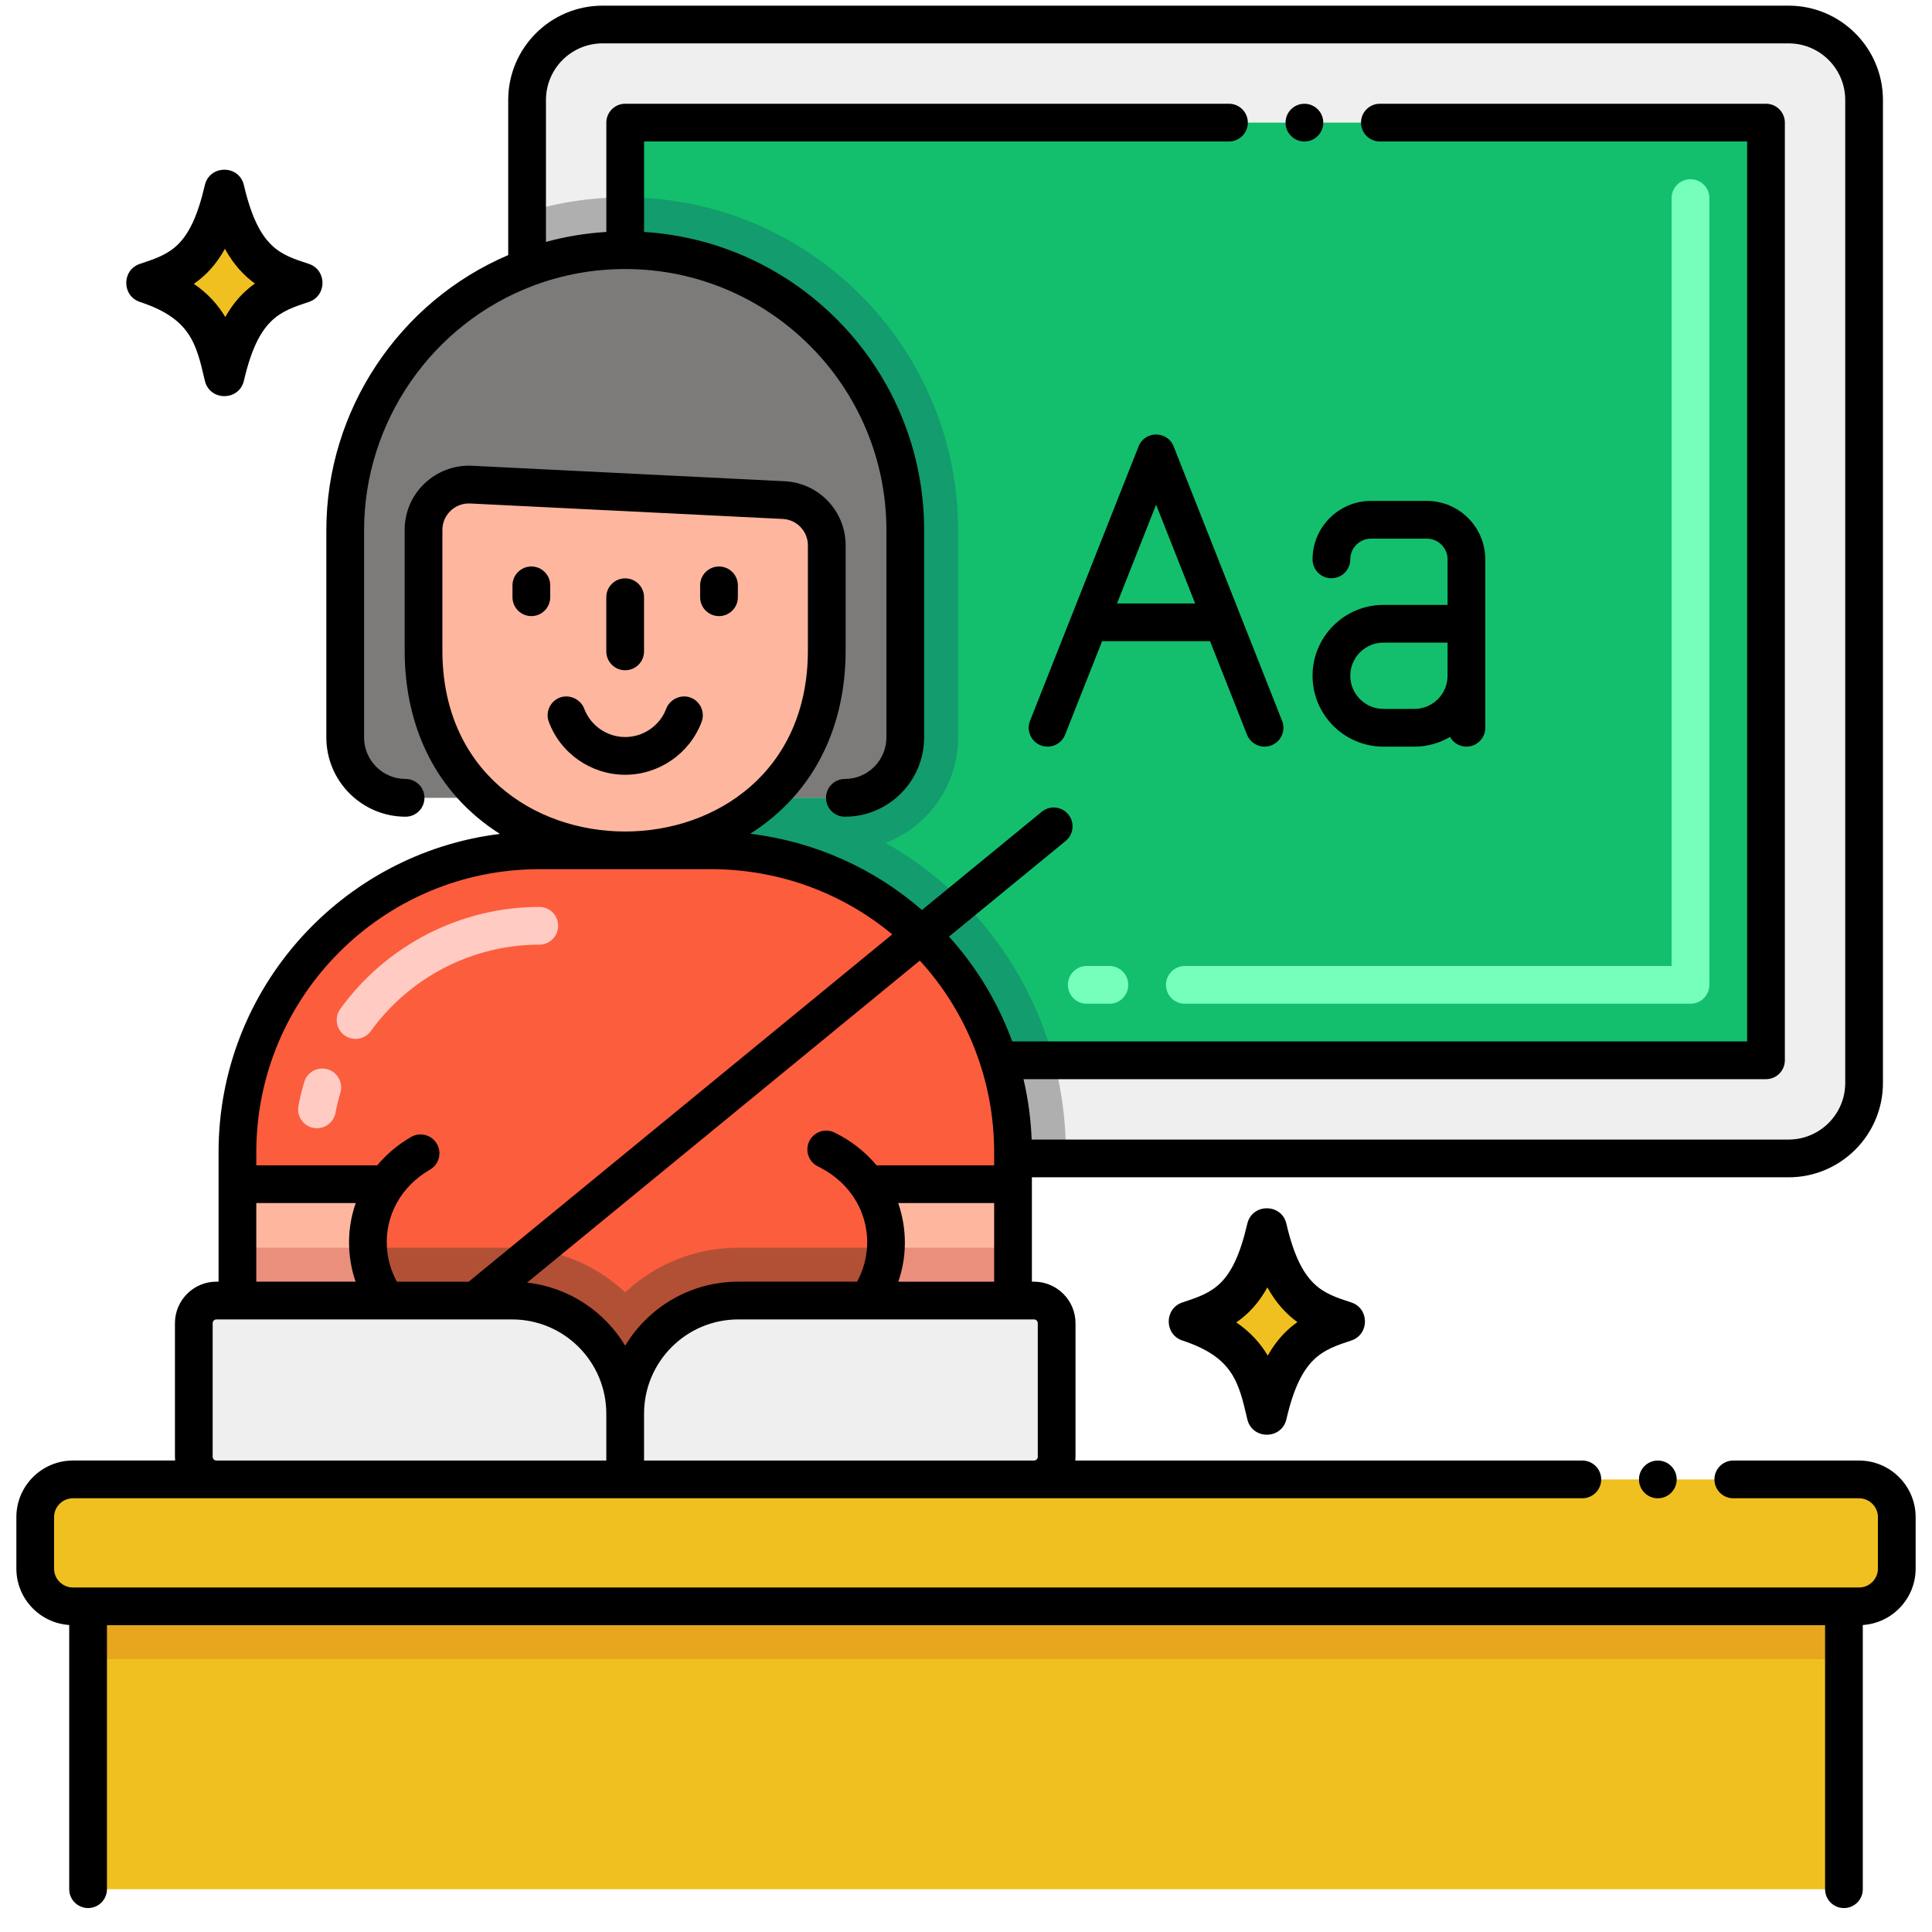
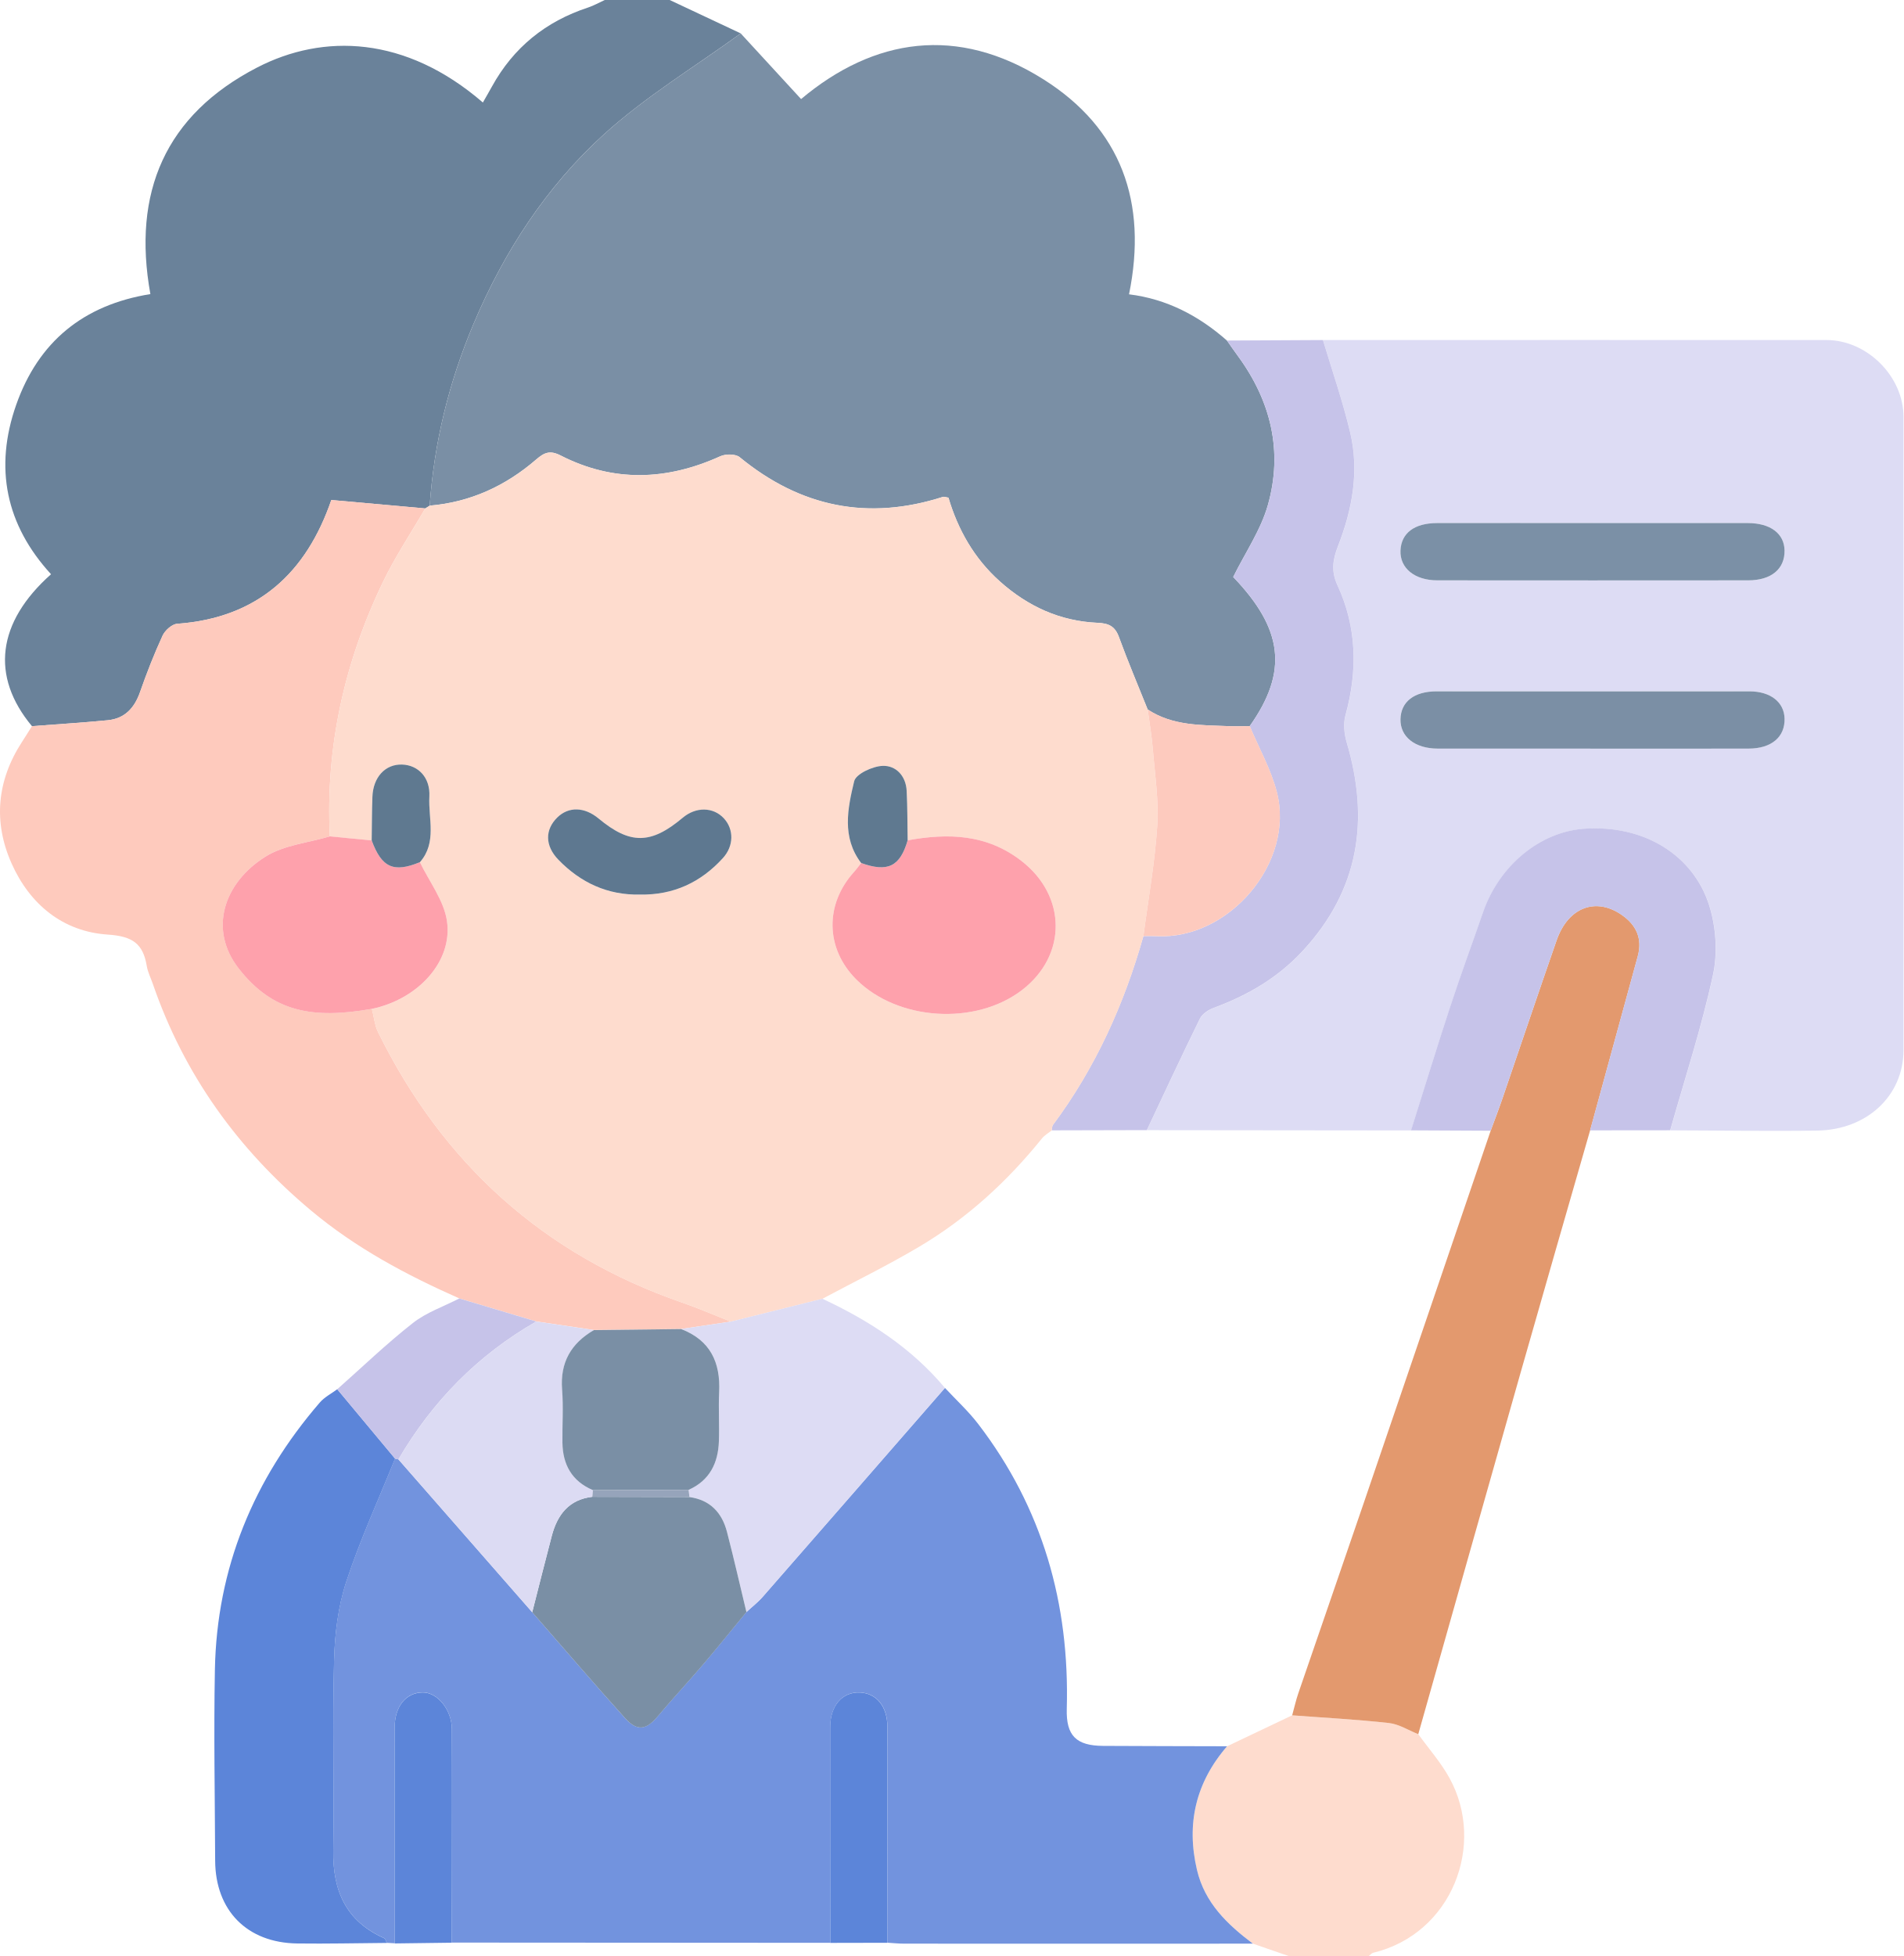
- <svg xmlns="http://www.w3.org/2000/svg" version="1.1" viewBox="0 0 172 172">
-   <g fill="none" fill-rule="nonzero" stroke="none" stroke-width="1" stroke-linecap="butt" stroke-linejoin="miter" stroke-miterlimit="10" stroke-dasharray="" stroke-dashoffset="0" font-family="none" font-weight="none" font-size="none" text-anchor="none" style="mix-blend-mode: normal">
-     <path d="M0,172v-172h172v172z" fill="none" />
-     <g>
-       <path d="M94.069,117.8v11.892c0,1.115 -0.9,2.016 -2.016,2.016h-72.784c-1.115,0 -2.016,-0.9 -2.016,-2.016v-11.892c0,-1.115 0.9,-2.016 2.016,-2.016h26.311c2.782,0 5.301,1.129 7.122,2.95c1.827,1.827 2.956,4.347 2.956,7.129c0,-2.782 1.129,-5.301 2.956,-7.129c1.821,-1.821 4.34,-2.95 7.122,-2.95h26.317c1.115,0 2.016,0.9 2.016,2.016z" fill="#efefef" />
-       <path d="M165.953,8.902v87.512c0,3.709 -3.01,6.719 -6.719,6.719h-69.049v-0.558c0,-2.849 -0.443,-5.597 -1.27,-8.177c-3.453,-10.844 -13.612,-18.698 -25.605,-18.698h-7.68c4.602,0 9.205,-1.559 12.598,-4.67h6.987c2.97,0 5.375,-2.405 5.375,-5.375v-18.456c0,-13.767 -11.16,-24.927 -24.927,-24.927h-0.007c-3.07,0 -6.02,0.558 -8.734,1.572v-14.943c0,-3.709 3.01,-6.719 6.719,-6.719h105.592c3.709,0 6.719,3.01 6.719,6.719z" fill="#efefef" />
-       <path d="M157.219,10.918v83.48h-68.303c-3.453,-10.844 -13.612,-18.698 -25.605,-18.698h-7.68c4.602,0 9.205,-1.559 12.598,-4.67h6.987c2.97,0 5.375,-2.405 5.375,-5.375v-18.456c0,-13.767 -11.16,-24.927 -24.927,-24.927h-0.007v-11.355z" fill="#13bf6d" />
-       <path d="M93.814,94.398h-4.898c-3.453,-10.844 -13.612,-18.698 -25.605,-18.698h-7.68c4.602,0 9.205,-1.559 12.598,-4.67h6.987c2.97,0 5.375,-2.405 5.375,-5.375v-18.456c0,-13.767 -11.16,-24.927 -24.927,-24.927h-0.007v-4.703c16.347,0 29.636,13.29 29.636,29.63v18.456c0,4.28 -2.681,7.935 -6.45,9.393c7.552,4.253 12.826,11.314 14.969,19.35z" fill="#139c6e" />
-       <path d="M46.924,18.873c2.741,-0.847 5.677,-1.303 8.734,-1.303v4.703c-3.07,0 -6.02,0.558 -8.734,1.572z" fill="#afafaf" />
-       <path d="M94.889,102.575v0.558h-4.703v-0.558c0,-2.849 -0.443,-5.597 -1.27,-8.177h4.898c0.705,2.64 1.075,5.388 1.075,8.177z" fill="#afafaf" />
-       <path d="M80.591,47.199v18.456c0,2.97 -2.405,5.375 -5.375,5.375h-6.987c3.238,-2.963 5.375,-7.337 5.375,-13.115v-9.359c0,-2.15 -1.68,-3.924 -3.83,-4.031l-27.836,-1.377c-2.298,-0.114 -4.233,1.727 -4.233,4.031v10.737c0,5.785 2.13,10.159 5.348,13.115h-6.947c-2.97,0 -5.375,-2.405 -5.375,-5.375v-18.456c0,-10.69 6.732,-19.814 16.192,-23.354c2.714,-1.015 5.664,-1.572 8.734,-1.572h0.007c13.767,0 24.927,11.16 24.927,24.927z" fill="#7c7b7a" />
-       <path d="M90.186,102.575v13.209h-24.45c-2.782,0 -5.301,1.129 -7.122,2.95c-1.827,1.827 -2.956,4.347 -2.956,7.129c0,-2.782 -1.129,-5.301 -2.956,-7.129c-1.821,-1.821 -4.34,-2.95 -7.122,-2.95h-24.443v-13.209c0,-14.842 12.033,-26.875 26.875,-26.875h15.299c11.993,0 22.152,7.854 25.605,18.698c0.826,2.58 1.27,5.328 1.27,8.177z" fill="#fc5d3d" />
-       <path d="M90.186,111.081v4.703h-24.45c-2.782,0 -5.301,1.129 -7.122,2.95c-1.827,1.827 -2.956,4.347 -2.956,7.129c0,-2.782 -1.129,-5.301 -2.956,-7.129c-1.821,-1.821 -4.34,-2.95 -7.122,-2.95h-24.443v-4.703h24.443c3.776,0 7.337,1.404 10.078,3.971c2.741,-2.567 6.302,-3.971 10.078,-3.971z" fill="#b25035" />
-       <rect x="11.67" y="212.85" transform="scale(0.67188,0.67188)" width="232.66" height="37.48" fill="#f0c020" />
-       <path d="M120.296,115.95c-2.505,-0.825 -4.462,-1.359 -5.772,-7.002c-0.427,-1.839 -3.056,-1.834 -3.481,0c-1.281,5.518 -3.068,6.109 -5.772,7.002c-1.629,0.538 -1.633,2.854 0,3.394c4.492,1.484 5.001,3.679 5.772,7.002c0.428,1.843 3.054,1.842 3.482,0c1.28,-5.517 3.164,-6.14 5.772,-7.002c1.628,-0.539 1.632,-2.855 -0.001,-3.394z" fill="#000000" />
-       <path d="M115.504,117.702c-0.988,0.699 -1.875,1.626 -2.64,2.983c-0.638,-1.068 -1.512,-2.076 -2.802,-2.956c1.041,-0.712 1.975,-1.686 2.768,-3.118c0.806,1.451 1.727,2.412 2.674,3.091z" fill="#f0c020" />
-       <path d="M32.767,111.081c0.081,1.653 0.625,3.285 1.626,4.703h-13.256v-10.36h13.256c-1.196,1.686 -1.74,3.689 -1.626,5.657z" fill="#ffb69f" />
-       <path d="M32.767,111.081c0.081,1.653 0.625,3.285 1.626,4.703h-13.256v-4.703z" fill="#ea8f7c" />
-       <path d="M90.186,105.424v10.36h-12.947c1.008,-1.418 1.545,-3.05 1.626,-4.703c0.114,-1.969 -0.43,-3.971 -1.626,-5.657z" fill="#ffb69f" />
-       <path d="M90.186,111.081v4.703h-12.947c1.008,-1.418 1.545,-3.05 1.626,-4.703z" fill="#ea8f7c" />
-       <rect x="11.67" y="212.85" transform="scale(0.67188,0.67188)" width="232.66" height="7" fill="#e8a61e" />
-       <path d="M165.505,143.009h-159.01c-1.855,0 -3.359,-1.504 -3.359,-3.359v-4.582c0,-1.855 1.504,-3.359 3.359,-3.359h159.011c1.855,0 3.359,1.504 3.359,3.359v4.582c-0.001,1.855 -1.504,3.359 -3.36,3.359z" fill="#f0c020" />
-       <path d="M73.604,48.556v9.359c0,5.778 -2.137,10.152 -5.375,13.115c-3.393,3.111 -7.995,4.67 -12.598,4.67c-4.596,0 -9.191,-1.552 -12.578,-4.67c-3.218,-2.956 -5.348,-7.33 -5.348,-13.115v-10.737c0,-2.305 1.935,-4.145 4.233,-4.031l27.836,1.377c2.15,0.107 3.83,1.881 3.83,4.031z" fill="#ffb69f" />
-       <path d="M27.488,23.489c-2.505,-0.825 -4.462,-1.359 -5.772,-7.002c-0.427,-1.839 -3.056,-1.834 -3.481,0c-1.281,5.518 -3.068,6.109 -5.772,7.002c-1.629,0.538 -1.633,2.854 0,3.394c4.492,1.484 5.001,3.679 5.772,7.002c0.428,1.843 3.054,1.842 3.482,0c1.28,-5.517 3.164,-6.14 5.772,-7.002c1.628,-0.539 1.631,-2.855 -0.001,-3.394z" fill="#000000" />
-       <path d="M22.696,25.242c-0.988,0.699 -1.875,1.626 -2.64,2.983c-0.638,-1.068 -1.512,-2.076 -2.802,-2.956c1.041,-0.712 1.975,-1.686 2.768,-3.118c0.806,1.451 1.727,2.412 2.674,3.091z" fill="#f0c020" />
-       <path d="M27.9,100.414c-0.911,-0.175 -1.508,-1.055 -1.333,-1.967c0.136,-0.712 0.311,-1.426 0.519,-2.121c0.265,-0.889 1.199,-1.395 2.09,-1.129c0.889,0.266 1.393,1.202 1.128,2.09c-0.176,0.589 -0.323,1.191 -0.439,1.793c-0.173,0.905 -1.047,1.508 -1.966,1.333zM30.672,92.173c-0.752,-0.543 -0.922,-1.592 -0.38,-2.345c4.104,-5.691 10.729,-9.088 17.72,-9.088c0.928,0 1.68,0.752 1.68,1.68c0,0.928 -0.752,1.68 -1.68,1.68c-5.915,0 -11.52,2.876 -14.995,7.694c-0.543,0.751 -1.593,0.922 -2.346,0.379z" fill="#ffcbc3" />
-       <path d="M150.5,89.359h-45.016c-0.928,0 -1.68,-0.752 -1.68,-1.68c0,-0.928 0.752,-1.68 1.68,-1.68h43.336v-68.363c0,-0.928 0.752,-1.68 1.68,-1.68c0.928,0 1.68,0.752 1.68,1.68v70.043c0,0.928 -0.752,1.68 -1.68,1.68zM98.766,89.359h-2.016c-0.928,0 -1.68,-0.752 -1.68,-1.68c0,-0.928 0.752,-1.68 1.68,-1.68h2.016c0.928,0 1.68,0.752 1.68,1.68c0,0.928 -0.752,1.68 -1.68,1.68z" fill="#76ffbb" />
-       <path d="M164.159,169.87c0.928,0 1.68,-0.752 1.68,-1.68v-23.52c2.623,-0.173 4.705,-2.356 4.705,-5.022v-4.581c0,-2.776 -2.256,-5.034 -5.031,-5.039c-0.003,0 -0.007,-0.001 -0.011,-0.001h-11.193c-0.927,0 -1.68,0.752 -1.68,1.68c0,0.927 0.752,1.68 1.68,1.68h11.189c0.002,0 0.004,0.001 0.007,0.001c0.926,0 1.68,0.753 1.68,1.68v4.581c0,0.927 -0.754,1.68 -1.68,1.68c-7.944,0 -151.008,0 -159.011,0c-0.926,0 -1.68,-0.753 -1.68,-1.68v-4.581c0,-0.927 0.754,-1.68 1.68,-1.68c0.002,0 0.004,-0.001 0.007,-0.001c4.915,0 128.507,0 134.371,0c0.92,0 1.68,-0.752 1.68,-1.68c0,-0.928 -0.759,-1.68 -1.68,-1.68h-45.14c0.01,-0.111 0.017,-0.222 0.017,-0.336v-11.892c0,-2.037 -1.658,-3.695 -3.695,-3.695h-0.188v-9.292h67.369c4.631,0 8.398,-3.767 8.398,-8.398v-87.512c0,-4.631 -3.767,-8.398 -8.398,-8.398h-105.592c-4.631,0 -8.398,3.767 -8.398,8.398v13.808c-9.731,4.147 -16.192,13.841 -16.192,24.488v18.456c0,3.89 3.165,7.055 7.055,7.055c0.928,0 1.68,-0.752 1.68,-1.68c0,-0.928 -0.752,-1.68 -1.68,-1.68c-2.038,0 -3.695,-1.658 -3.695,-3.695v-18.456c0,-9.647 6.068,-18.401 15.1,-21.781c2.603,-0.972 5.343,-1.466 8.153,-1.466c12.819,0 23.247,10.428 23.247,23.247v18.456c0,2.037 -1.658,3.695 -3.695,3.695c-0.928,0 -1.68,0.752 -1.68,1.68c0,0.928 0.752,1.68 1.68,1.68c3.89,0 7.055,-3.165 7.055,-7.055v-18.456c0,-14.106 -11.036,-25.678 -24.933,-26.548v-8.054h52.07c0.927,0 1.68,-0.752 1.68,-1.68c0,-0.927 -0.752,-1.68 -1.68,-1.68h-53.75c-0.928,0 -1.68,0.752 -1.68,1.68v9.733c-1.825,0.114 -3.622,0.406 -5.375,0.887v-12.636c0,-2.779 2.26,-5.039 5.039,-5.039h105.592c2.779,0 5.039,2.26 5.039,5.039v87.512c0,2.779 -2.26,5.039 -5.039,5.039h-67.391c-0.071,-1.819 -0.313,-3.617 -0.724,-5.375h66.099c0.928,0 1.68,-0.752 1.68,-1.68v-83.48c0,-0.928 -0.752,-1.68 -1.68,-1.68h-34.373c-0.927,0 -1.68,0.752 -1.68,1.68c0,0.927 0.752,1.68 1.68,1.68h32.693v80.121h-65.424c-1.288,-3.52 -3.217,-6.668 -5.628,-9.334l10.385,-8.516c0.717,-0.589 0.822,-1.647 0.234,-2.364c-0.588,-0.718 -1.646,-0.822 -2.364,-0.234l-10.666,8.746c-4.228,-3.682 -9.52,-6.092 -15.284,-6.788c5.763,-3.664 8.491,-9.604 8.491,-16.316v-9.359c0,-3.049 -2.383,-5.557 -5.426,-5.709l-27.836,-1.377c-3.175,-0.156 -5.996,2.364 -5.996,5.709v10.736c0,6.748 2.741,12.683 8.479,16.33c-14.095,1.735 -25.047,13.775 -25.047,28.332v11.529h-0.188c-2.038,0 -3.695,1.658 -3.695,3.695v11.892c0,0.114 0.007,0.225 0.017,0.336h-9.094c-0.003,0 -0.007,0.001 -0.011,0.001c-2.775,0.005 -5.03,2.263 -5.03,5.039v4.581c0,2.666 2.082,4.849 4.705,5.022v23.52c0,0.928 0.752,1.68 1.68,1.68c0.928,0 1.68,-0.752 1.68,-1.68v-23.502h152.959v23.502c0,0.929 0.752,1.681 1.68,1.681zM92.39,117.8v11.892c0,0.188 -0.148,0.336 -0.336,0.336h-34.716v-4.166c0,-4.62 3.74,-8.398 8.398,-8.398h26.317c0.188,0 0.336,0.148 0.336,0.336zM79.975,114.105c0.741,-2.139 0.817,-4.614 -0.012,-7.001h8.543v7.001zM88.506,102.575v1.169h-10.468c-1.007,-1.199 -2.251,-2.186 -3.741,-2.917c-0.832,-0.406 -1.84,-0.065 -2.247,0.769c-0.408,0.832 -0.065,1.839 0.769,2.248c4.247,2.081 5.415,6.74 3.481,10.26h-10.563c-4.283,0 -8.014,2.278 -10.078,5.696c-1.806,-2.992 -4.945,-5.184 -8.733,-5.613l34.962,-28.669c4.193,4.575 6.619,10.651 6.619,17.056zM39.385,57.914v-10.736c0,-1.342 1.124,-2.419 2.47,-2.354l27.835,1.377c1.252,0.062 2.234,1.097 2.234,2.354v9.359c0,21.476 -32.539,21.49 -32.539,-0.001zM48.012,77.38c1.387,0 13.588,0 15.299,0c6.065,0 11.711,2.137 16.122,5.805l-37.706,30.92h-6.392c-0.525,-0.959 -0.837,-2.017 -0.891,-3.121c-0.158,-2.724 1.218,-5.345 3.836,-6.854c0.804,-0.463 1.08,-1.49 0.616,-2.294c-0.462,-0.804 -1.489,-1.079 -2.294,-0.617c-1.175,0.677 -2.181,1.53 -3.017,2.526h-10.767v-1.169c0,-13.893 11.302,-25.195 25.195,-25.195zM22.817,107.104h8.851c-0.452,1.301 -0.658,2.682 -0.578,4.059c0.049,1.008 0.243,1.997 0.57,2.941h-8.843zM18.933,129.692v-11.892c0,-0.188 0.148,-0.336 0.336,-0.336h26.311c4.657,0 8.398,3.777 8.398,8.398v4.166h-34.709c-0.188,0 -0.336,-0.147 -0.336,-0.336z" fill="#000000" />
-       <path d="M94.825,65.408l3.292,-8.325h9.61l3.29,8.325c0.341,0.861 1.314,1.287 2.18,0.945c0.863,-0.341 1.286,-1.317 0.945,-2.18c-2.934,-7.425 -6.633,-16.785 -9.655,-24.429c-0.56,-1.416 -2.565,-1.415 -3.124,0l-9.662,24.429c-0.341,0.862 0.082,1.838 0.944,2.18c0.862,0.339 1.839,-0.082 2.18,-0.945zM102.924,44.93l3.476,8.794h-6.953z" fill="#000000" />
-       <path d="M123.161,53.852c-3.479,0 -6.309,2.831 -6.309,6.31c0,3.479 2.83,6.309 6.309,6.309h2.761c1.156,0 2.237,-0.318 3.17,-0.863c0.288,0.513 0.83,0.863 1.459,0.863c0.928,0 1.68,-0.752 1.68,-1.68c0,-1.813 0,-13.214 0,-14.99c0,-2.871 -2.336,-5.207 -5.207,-5.207h-4.965c-2.871,0 -5.207,2.336 -5.207,5.207c0,0.928 0.752,1.68 1.68,1.68c0.928,0 1.68,-0.752 1.68,-1.68c0,-1.019 0.828,-1.848 1.848,-1.848h4.965c1.019,0 1.848,0.828 1.848,1.848v4.051zM125.923,63.111h-2.761c-1.627,0 -2.95,-1.324 -2.95,-2.95c0,-1.627 1.323,-2.95 2.95,-2.95h5.711v2.95c0,1.627 -1.323,2.95 -2.95,2.95z" fill="#000000" />
-       <circle cx="219.67" cy="196.03" transform="scale(0.67188,0.67188)" r="2.5" fill="#000000" />
-       <path d="M62.464,64.264c0.323,-0.867 -0.121,-1.84 -0.988,-2.163c-0.853,-0.316 -1.848,0.148 -2.163,0.988c-0.564,1.512 -2.036,2.527 -3.655,2.527c-1.619,0 -3.084,-1.015 -3.648,-2.527c-0.316,-0.84 -1.317,-1.303 -2.163,-0.988c-0.848,0.315 -1.318,1.268 -0.988,2.157c1.041,2.822 3.776,4.717 6.799,4.717c3.017,0 5.751,-1.895 6.806,-4.711z" fill="#000000" />
-       <path d="M48.985,52.113c0,-0.928 -0.752,-1.68 -1.68,-1.68c-0.928,0 -1.68,0.752 -1.68,1.68v1.056c0,0.928 0.752,1.68 1.68,1.68c0.928,0 1.68,-0.752 1.68,-1.68z" fill="#000000" />
-       <path d="M64.01,54.85c0.928,0 1.68,-0.752 1.68,-1.68v-1.056c0,-0.928 -0.752,-1.68 -1.68,-1.68c-0.928,0 -1.68,0.752 -1.68,1.68v1.056c0,0.928 0.752,1.68 1.68,1.68z" fill="#000000" />
-       <path d="M55.657,59.671c0.928,0 1.68,-0.752 1.68,-1.68v-4.822c0,-0.928 -0.752,-1.68 -1.68,-1.68c-0.928,0 -1.68,0.752 -1.68,1.68v4.822c0,0.928 0.752,1.68 1.68,1.68z" fill="#000000" />
-       <circle cx="172.84" cy="16.25" transform="scale(0.67188,0.67188)" r="2.5" fill="#000000" />
+ <svg xmlns="http://www.w3.org/2000/svg" viewBox="0 0 498.41 512">
+   <defs>
+     <style>.d{fill:#dddcf4;}.e{fill:#5e7890;}.f{fill:#fdcabe;}.g{fill:#e3996e;}.h{fill:#6a829a;}.i{fill:#7293de;}.j{fill:#96a4bb;}.k{fill:#7a8fa5;}.l{fill:#5f7990;}.m{fill:#dcdbf3;}.n{fill:#fedcce;}.o{fill:#7b8fa5;}.p{fill:#fea1ac;}.q{fill:#7b90a6;}.r{fill:#fecabd;}.s{fill:#5c85d9;}.t{fill:#c6c3e9;}</style>
+   </defs>
+   <g id="a" />
+   <g id="b">
+     <g id="c">
+       <g>
+         <path class="h" d="M8.37,190.08c-10.88-13.05-9.17-27.18,4.99-39.77C1.52,137.39-1.55,122.47,4.23,105.99c5.79-16.49,17.57-26.18,35.14-29.01-4.8-26.59,3.91-46.87,27.93-59.3,17.32-8.96,38.85-8.35,59.12,9.15,.81-1.42,1.61-2.78,2.36-4.15,5.64-10.25,14.09-17.07,25.18-20.71C155.47,1.47,156.88,.66,158.33,0c5.67,0,11.34,0,17,0,6.2,2.91,12.4,5.83,18.6,8.74-12.03,8.75-24.93,16.53-35.87,26.47-15.07,13.7-26.16,30.76-34.11,49.63-6.41,15.2-10.31,31.04-11.45,47.53-.39,.24-.77,.48-1.16,.72-8.16-.73-16.32-1.46-24.6-2.21-6.5,18.92-19.13,30.87-40.36,32.4-1.37,.1-3.18,1.73-3.81,3.09-2.22,4.82-4.16,9.78-5.91,14.79-1.46,4.17-4,6.94-8.46,7.37-6.6,.64-13.22,1.04-19.83,1.55Z" />
+         <path class="n" d="M337.36,512c-3.11-1.08-6.23-2.15-9.34-3.23-6.71-5.04-12.61-10.68-14.64-19.29-2.86-12.13-.29-22.92,7.87-32.37,5.68-2.7,11.36-5.41,17.05-8.11,8.46,.64,16.94,1.08,25.37,2.02,2.63,.29,5.11,1.91,7.65,2.92,2.76,3.83,5.95,7.43,8.2,11.54,9.48,17.27,.75,40.66-19.99,45.67-.43,.1-.78,.56-1.17,.86h-21Z" />
+         <path class="d" d="M346.35,89.01c43.95,0,87.91-.03,131.86,0,10.54,0,20.13,9.45,20.14,20.08,.06,55.27,.07,110.53,0,165.8-.01,11.94-9.59,20.87-22.6,21.05-12.82,.18-25.64-.03-38.45-.06,3.82-13.54,8.22-26.95,11.2-40.67,1.27-5.84,.79-12.74-1.07-18.44-4.16-12.75-16.76-20.95-32.71-19.82-11.34,.8-22.09,9.4-26.42,21.86-2.89,8.3-5.92,16.55-8.66,24.9-3.52,10.69-6.81,21.46-10.19,32.19-23.06-.02-46.12-.05-69.18-.07,4.6-9.74,9.14-19.52,13.9-29.18,.62-1.26,2.28-2.32,3.69-2.85,8.86-3.27,16.73-7.85,23.25-14.91,14.77-15.98,17.47-34.27,11.48-54.56-.66-2.22-.92-4.92-.31-7.11,3.22-11.62,2.98-23.02-2.1-33.99-1.75-3.77-1.22-6.77,.17-10.34,3.72-9.57,5.57-19.54,3.15-29.69-1.95-8.16-4.72-16.12-7.12-24.17Zm69.99,106.95c13.82,0,27.64,.02,41.46-.01,6-.02,9.56-3.08,9.4-7.92-.14-4.25-3.69-7.05-9.19-7.06-27.31-.03-54.61-.03-81.92,0-5.89,0-9.35,2.75-9.44,7.31-.09,4.58,3.77,7.66,9.73,7.67,13.32,.02,26.64,0,39.96,0Zm.82-59.03c-13.65,0-27.3-.02-40.95,0-5.95,.01-9.36,2.64-9.55,7.2-.19,4.58,3.68,7.78,9.66,7.79,27.13,.03,54.27,.03,81.4,0,6.04,0,9.57-2.99,9.49-7.84-.07-4.39-3.68-7.14-9.6-7.15-13.48-.03-26.97,0-40.45-.01Z" />
+         <path class="k" d="M112.5,132.38c1.14-16.49,5.05-32.33,11.45-47.53,7.95-18.87,19.05-35.93,34.11-49.63,10.93-9.95,23.84-17.72,35.87-26.47,5.21,5.67,10.42,11.33,15.8,17.18,19.13-16.04,40.96-19.33,63.44-5.17,20.36,12.83,27.34,32.14,22.42,56.28,9.86,1.21,18.27,5.61,25.63,12.1,.96,1.35,1.89,2.72,2.87,4.05,8.66,11.8,11.84,24.96,7.84,39.04-1.85,6.51-5.9,12.4-9.07,18.8,13.09,13.64,14.45,24.75,4.33,39.03-1.8,.01-3.61,.1-5.41,.02-7.34-.3-14.79-.06-21.31-4.37-2.53-6.32-5.19-12.59-7.53-18.98-1.04-2.84-2.69-3.58-5.57-3.71-9.83-.42-18.27-4.29-25.61-10.85-6.75-6.04-10.98-13.58-13.45-21.91-.79-.12-1.15-.29-1.43-.21-19.65,6.3-37.3,2.69-53.22-10.38-1.08-.88-3.67-.89-5.08-.25-14,6.35-27.95,6.88-41.78-.19-2.8-1.43-4.27-.82-6.44,1.05-7.99,6.9-17.23,11.18-27.88,12.07Z" />
+         <path class="g" d="M371.32,453.94c-2.55-1.01-5.03-2.62-7.65-2.92-8.43-.94-16.91-1.38-25.37-2.02,.53-1.91,.96-3.86,1.6-5.74,5.66-16.52,11.4-33.02,17.04-49.55,11.13-32.57,22.22-65.16,33.33-97.74,1.03-2.8,2.1-5.58,3.07-8.4,4.74-13.81,9.39-27.66,14.2-41.45,3.01-8.64,10.28-11.39,17.12-6.59,3.75,2.63,5.39,6.17,4.12,10.79-4.17,15.18-8.32,30.37-12.47,45.55-6.05,21.06-12.14,42.1-18.13,63.17-8.99,31.62-17.91,63.25-26.86,94.88Z" />
+         <path class="t" d="M327.2,190.06c10.12-14.28,8.76-25.39-4.33-39.03,3.17-6.41,7.22-12.29,9.07-18.8,4-14.08,.82-27.24-7.84-39.04-.98-1.33-1.92-2.7-2.87-4.05,8.38-.04,16.75-.09,25.13-.13,2.41,8.05,5.18,16.01,7.12,24.17,2.42,10.15,.57,20.12-3.15,29.69-1.39,3.57-1.91,6.57-.17,10.34,5.08,10.96,5.32,22.36,2.1,33.99-.61,2.19-.35,4.88,.31,7.11,6,20.29,3.29,38.58-11.48,54.56-6.52,7.06-14.39,11.64-23.25,14.91-1.41,.52-3.07,1.58-3.69,2.85-4.76,9.67-9.3,19.44-13.9,29.19-8.3,.02-16.6,.04-24.91,.06,.1-.48,.07-1.07,.33-1.43,11.12-14.93,18.63-31.59,23.68-49.42,1.16,0,2.33-.04,3.49,.02,18.76,.99,36.22-19.14,31.44-37.71-1.53-5.97-4.69-11.52-7.1-17.27Z" />
+         <path class="t" d="M416.3,295.88c4.16-15.18,8.31-30.37,12.47-45.55,1.27-4.62-.36-8.16-4.12-10.79-6.84-4.79-14.1-2.05-17.12,6.59-4.81,13.79-9.46,27.64-14.2,41.45-.97,2.82-2.04,5.6-3.07,8.4-6.95-.03-13.89-.07-20.84-.1,3.39-10.73,6.68-21.5,10.19-32.19,2.74-8.35,5.78-16.6,8.66-24.9,4.33-12.46,15.08-21.05,26.42-21.86,15.95-1.13,28.56,7.07,32.71,19.82,1.86,5.71,2.34,12.6,1.07,18.44-2.97,13.72-7.37,27.13-11.2,40.67-7,0-14,0-21,.02Z" />
+         <path class="i" d="M321.25,457.11c-8.16,9.44-10.73,20.23-7.87,32.37,2.03,8.61,7.93,14.25,14.64,19.29-30.42,0-60.84,.02-91.25,0-1.49,0-2.98-.16-4.47-.25,.02-18.83,.06-37.66,.04-56.48,0-5.41-2.87-8.87-7.26-9.03-4.56-.16-7.71,3.44-7.72,9.06-.02,18.83,.02,37.66,.04,56.48-33.04-.02-66.08-.04-99.12-.06,.02-5.49,.04-10.98,.04-16.48,0-13.15,.05-26.3-.02-39.45-.03-5.03-3.78-9.59-7.61-9.57-4.44,.03-7.37,3.68-7.37,9.26,0,18.81,.03,37.62,.04,56.42-.7-.04-1.4-.08-2.1-.11-.23-.42-.35-1.09-.7-1.24-9.94-4.42-13.46-12.36-13.31-22.83,.25-16.65-.23-33.31,.21-49.95,.18-6.87,1.05-14,3.18-20.49,3.6-10.97,8.46-21.52,12.78-32.25,.29,.08,.59,.14,.88,.19,11.68,13.34,23.35,26.68,35.03,40.01,8.08,9.25,16.07,18.58,24.28,27.7,3.22,3.58,5.6,3.13,8.61-.47,3.83-4.58,7.93-8.94,11.8-13.49,3.86-4.54,7.6-9.18,11.39-13.78,1.45-1.34,3.03-2.56,4.32-4.04,15.91-18.19,31.78-36.41,47.66-54.63,2.92,3.14,6.11,6.06,8.71,9.45,16.86,21.99,23.96,47.05,23.19,74.58-.2,7.06,2.53,9.64,9.52,9.68,10.81,.06,21.62,.07,32.43,.1Z" />
+         <path class="r" d="M8.37,190.08c6.61-.5,13.23-.91,19.83-1.55,4.46-.43,7-3.2,8.46-7.37,1.75-5.01,3.7-9.97,5.91-14.79,.63-1.37,2.44-2.99,3.81-3.09,21.23-1.53,33.86-13.48,40.36-32.4,8.28,.74,16.44,1.47,24.6,2.2-3.73,6.44-7.9,12.66-11.11,19.35-10.08,20.98-15.02,43.12-13.87,66.49-5.65,1.69-12,2.26-16.82,5.28-11.02,6.9-14.96,19.12-7.06,29.27,8.97,11.53,19.52,13.3,34.89,10.6,.53,2.05,.72,4.27,1.63,6.13,16.96,34.37,43.3,58.21,79.67,70.78,4.28,1.48,8.44,3.3,12.66,4.96-4.33,.64-8.66,1.29-12.99,1.93-7.61,.09-15.22,.18-22.84,.27-5.03-.75-10.05-1.49-15.08-2.24-6.72-2.01-13.45-4.02-20.17-6.03-13.85-6.13-27.08-13.18-38.81-23-19.2-16.07-33.24-35.59-41.41-59.28-.54-1.57-1.33-3.1-1.6-4.71-.97-5.88-3.74-7.82-10.2-8.24-11.75-.77-20.41-7.89-25.19-18.61-4.85-10.86-3.86-21.69,2.71-31.81,.89-1.37,1.75-2.76,2.62-4.15Z" />
+         <path class="s" d="M103.43,381.82c-4.33,10.73-9.18,21.28-12.78,32.25-2.13,6.49-3,13.62-3.18,20.49-.44,16.64,.04,33.3-.21,49.95-.16,10.47,3.37,18.41,13.31,22.83,.35,.15,.47,.82,.7,1.24-7.81,.06-15.63,.24-23.44,.14-13.14-.17-21.45-8.62-21.5-21.7-.07-16.64-.38-33.28-.07-49.91,.49-26.64,10.11-49.88,27.45-69.97,1.23-1.43,3.05-2.35,4.59-3.5,5.05,6.06,10.09,12.12,15.14,18.17Z" />
+         <path class="s" d="M217.39,508.57c-.02-18.83-.06-37.66-.04-56.48,0-5.62,3.16-9.22,7.72-9.06,4.38,.16,7.25,3.62,7.26,9.03,.02,18.83-.02,37.66-.04,56.48-4.97,.01-9.94,.02-14.9,.03Z" />
+         <path class="s" d="M103.36,508.7c-.02-18.81-.04-37.62-.04-56.42,0-5.58,2.92-9.23,7.37-9.26,3.83-.03,7.59,4.54,7.61,9.57,.07,13.15,.03,26.3,.02,39.45,0,5.49-.03,10.98-.04,16.48-4.97,.06-9.94,.13-14.91,.19Z" />
+         <path class="t" d="M103.43,381.82c-5.05-6.06-10.09-12.12-15.14-18.17,6.57-5.82,12.9-11.92,19.79-17.33,3.55-2.79,8.08-4.33,12.17-6.44,6.72,2.01,13.45,4.02,20.17,6.03-15.31,8.76-27.23,20.91-36.11,36.1-.3-.05-.59-.11-.88-.19Z" />
+         <path class="n" d="M86.35,218.93c-1.15-23.37,3.8-45.51,13.87-66.49,3.21-6.69,7.38-12.91,11.11-19.35,.39-.24,.77-.48,1.16-.72,10.65-.89,19.89-5.16,27.88-12.07,2.17-1.88,3.64-2.49,6.44-1.05,13.83,7.06,27.78,6.54,41.78,.19,1.41-.64,4.01-.64,5.08,.25,15.91,13.07,33.57,16.68,53.22,10.38,.28-.09,.63,.08,1.43,.21,2.47,8.33,6.7,15.88,13.45,21.91,7.34,6.56,15.78,10.42,25.61,10.85,2.88,.12,4.53,.86,5.57,3.71,2.33,6.39,5,12.66,7.53,18.98,.45,3.42,1.05,6.83,1.33,10.26,.54,6.72,1.59,13.51,1.17,20.19-.62,9.66-2.36,19.24-3.62,28.86-5.04,17.84-12.55,34.49-23.68,49.42-.27,.36-.23,.95-.33,1.43-.86,.7-1.89,1.27-2.57,2.12-9.12,11.31-19.71,20.99-32.21,28.38-8.22,4.87-16.83,9.08-25.26,13.58l-23.98,5.99c-4.22-1.66-8.38-3.48-12.66-4.96-36.37-12.57-62.71-36.41-79.67-70.78-.92-1.86-1.11-4.08-1.64-6.13,12.04-2.51,21.21-12.37,19.66-22.97-.78-5.37-4.63-10.3-7.09-15.43,4.52-5.18,2.16-11.41,2.47-17.17,.27-4.96-2.89-8.24-7.14-8.38-4.38-.14-7.58,3.27-7.77,8.46-.14,3.8-.13,7.6-.19,11.4-3.65-.35-7.31-.71-10.96-1.06Zm139.11,6.97c-.61,.78-1.19,1.59-1.85,2.32-7.72,8.52-7.51,20.06,.53,28.12,10.82,10.86,31.19,12.18,43.41,2.83,11.91-9.11,11.72-24.67-.16-33.84-9.08-7.01-19.17-7.29-29.76-5.37-.08-4.32-.04-8.65-.26-12.97-.2-3.88-2.78-6.64-6.26-6.53-2.64,.09-7.02,2.11-7.48,4.03-1.71,7.13-3.29,14.68,1.83,21.4Zm-57.85,8.27c8.69,.15,15.88-3.18,21.67-9.56,2.89-3.19,2.9-7.53,.24-10.4-2.78-2.99-7.3-3.06-10.76-.15-8.34,7.01-13.79,7.06-22.04,.2-3.69-3.07-7.83-3.18-10.79-.28-3.27,3.2-3.29,7.4,.27,11.07,5.82,6.01,12.89,9.32,21.41,9.13Z" />
+         <path class="o" d="M416.35,195.95c-13.32,0-26.64,.02-39.96,0-5.96-.01-9.82-3.1-9.73-7.67,.09-4.57,3.55-7.31,9.44-7.31,27.31-.02,54.61-.02,81.92,0,5.5,0,9.05,2.81,9.19,7.06,.16,4.85-3.4,7.91-9.4,7.92-13.82,.04-27.64,.01-41.46,.01Z" />
+         <path class="q" d="M417.16,136.92c13.48,0,26.97-.02,40.45,0,5.91,.01,9.52,2.76,9.6,7.15,.08,4.85-3.45,7.83-9.49,7.84-27.13,.02-54.27,.03-81.4,0-5.98,0-9.84-3.21-9.66-7.79,.19-4.56,3.6-7.18,9.55-7.2,13.65-.03,27.3,0,40.95,0Z" />
+         <path class="f" d="M299.36,245.02c1.26-9.62,3-19.2,3.62-28.86,.43-6.68-.63-13.46-1.17-20.19-.28-3.43-.88-6.84-1.33-10.26,6.52,4.31,13.97,4.07,21.31,4.37,1.8,.07,3.61-.01,5.41-.02,2.41,5.74,5.56,11.3,7.1,17.27,4.77,18.57-12.68,38.69-31.44,37.71-1.16-.06-2.33-.01-3.49-.02Z" />
+         <path class="d" d="M215.31,339.96c12.22,5.69,23.34,12.89,32.09,23.35-15.88,18.22-31.75,36.44-47.66,54.63-1.29,1.48-2.87,2.7-4.32,4.04-1.69-7.01-3.28-14.05-5.1-21.03-1.31-5.02-4.42-8.34-9.81-9.08-.08-.63-.15-1.27-.23-1.9,5.49-2.45,7.73-6.99,7.92-12.69,.15-4.3-.14-8.62,.07-12.92,.39-7.8-2.35-13.57-9.95-16.48,4.33-.64,8.66-1.29,12.99-1.93,7.99-2,15.99-3.99,23.98-5.99Z" />
+         <path class="k" d="M180.51,391.87c5.38,.74,8.5,4.06,9.81,9.08,1.82,6.98,3.41,14.02,5.1,21.03-3.79,4.6-7.52,9.25-11.39,13.78-3.87,4.55-7.97,8.91-11.8,13.49-3.01,3.6-5.39,4.05-8.61,.47-8.22-9.12-16.2-18.45-24.28-27.7,1.71-6.68,3.38-13.36,5.13-20.02,1.46-5.52,4.48-9.48,10.6-10.2,8.48,.02,16.96,.04,25.44,.06Z" />
+         <path class="m" d="M155.07,391.81c-6.12,.71-9.14,4.68-10.6,10.2-1.76,6.66-3.43,13.35-5.13,20.02-11.68-13.34-23.35-26.68-35.03-40.01,8.88-15.19,20.8-27.34,36.11-36.1,5.03,.75,10.05,1.49,15.08,2.24-5.98,3.48-8.88,8.47-8.33,15.56,.36,4.6,.03,9.25,.09,13.88,.07,5.79,2.49,10.13,7.99,12.46l-.17,1.75Z" />
+         <path class="p" d="M86.35,218.93c3.65,.35,7.31,.71,10.96,1.06,2.62,7.12,5.75,8.53,12.62,5.69,2.46,5.13,6.31,10.05,7.09,15.43,1.54,10.6-7.62,20.46-19.66,22.97-15.37,2.7-25.92,.94-34.89-10.6-7.9-10.15-3.96-22.37,7.06-29.27,4.82-3.02,11.17-3.6,16.82-5.28Z" />
+         <path class="k" d="M155.24,390.06c-5.5-2.33-7.92-6.67-7.99-12.46-.06-4.63,.27-9.28-.09-13.88-.55-7.09,2.35-12.09,8.33-15.56,7.61-.09,15.23-.18,22.84-.27,7.59,2.91,10.33,8.68,9.95,16.48-.21,4.3,.08,8.62-.07,12.92-.2,5.7-2.43,10.24-7.92,12.69-8.35,.03-16.69,.06-25.04,.08Z" />
+         <path class="p" d="M237.63,219.96c10.59-1.92,20.68-1.65,29.76,5.37,11.88,9.17,12.06,24.73,.16,33.84-12.22,9.35-32.59,8.03-43.41-2.83-8.04-8.07-8.25-19.61-.53-28.12,.66-.73,1.24-1.55,1.85-2.32,6.97,2.5,10.19,.93,12.17-5.94Z" />
+         <path class="e" d="M167.6,234.16c-8.52,.19-15.58-3.11-21.41-9.12-3.56-3.68-3.54-7.87-.27-11.07,2.96-2.89,7.1-2.78,10.79,.28,8.26,6.86,13.7,6.81,22.04-.2,3.46-2.91,7.98-2.84,10.76,.15,2.66,2.87,2.65,7.22-.24,10.4-5.79,6.38-12.98,9.71-21.67,9.56Z" />
+         <path class="l" d="M109.93,225.68c-6.87,2.84-10,1.43-12.62-5.69,.06-3.8,.05-7.6,.19-11.4,.19-5.19,3.39-8.6,7.77-8.46,4.24,.14,7.41,3.42,7.14,8.38-.31,5.77,2.05,12-2.47,17.17Z" />
+         <path class="l" d="M237.63,219.96c-1.99,6.87-5.21,8.44-12.17,5.94-5.12-6.72-3.54-14.28-1.83-21.4,.46-1.92,4.84-3.94,7.48-4.03,3.48-.11,6.06,2.64,6.26,6.53,.22,4.32,.19,8.65,.26,12.97Z" />
+         <path class="j" d="M155.24,390.06c8.35-.03,16.69-.06,25.04-.08,.08,.63,.15,1.27,.23,1.9-8.48-.02-16.96-.04-25.44-.06,.06-.58,.11-1.17,.17-1.75Z" />
+       </g>
    </g>
  </g>
</svg>
